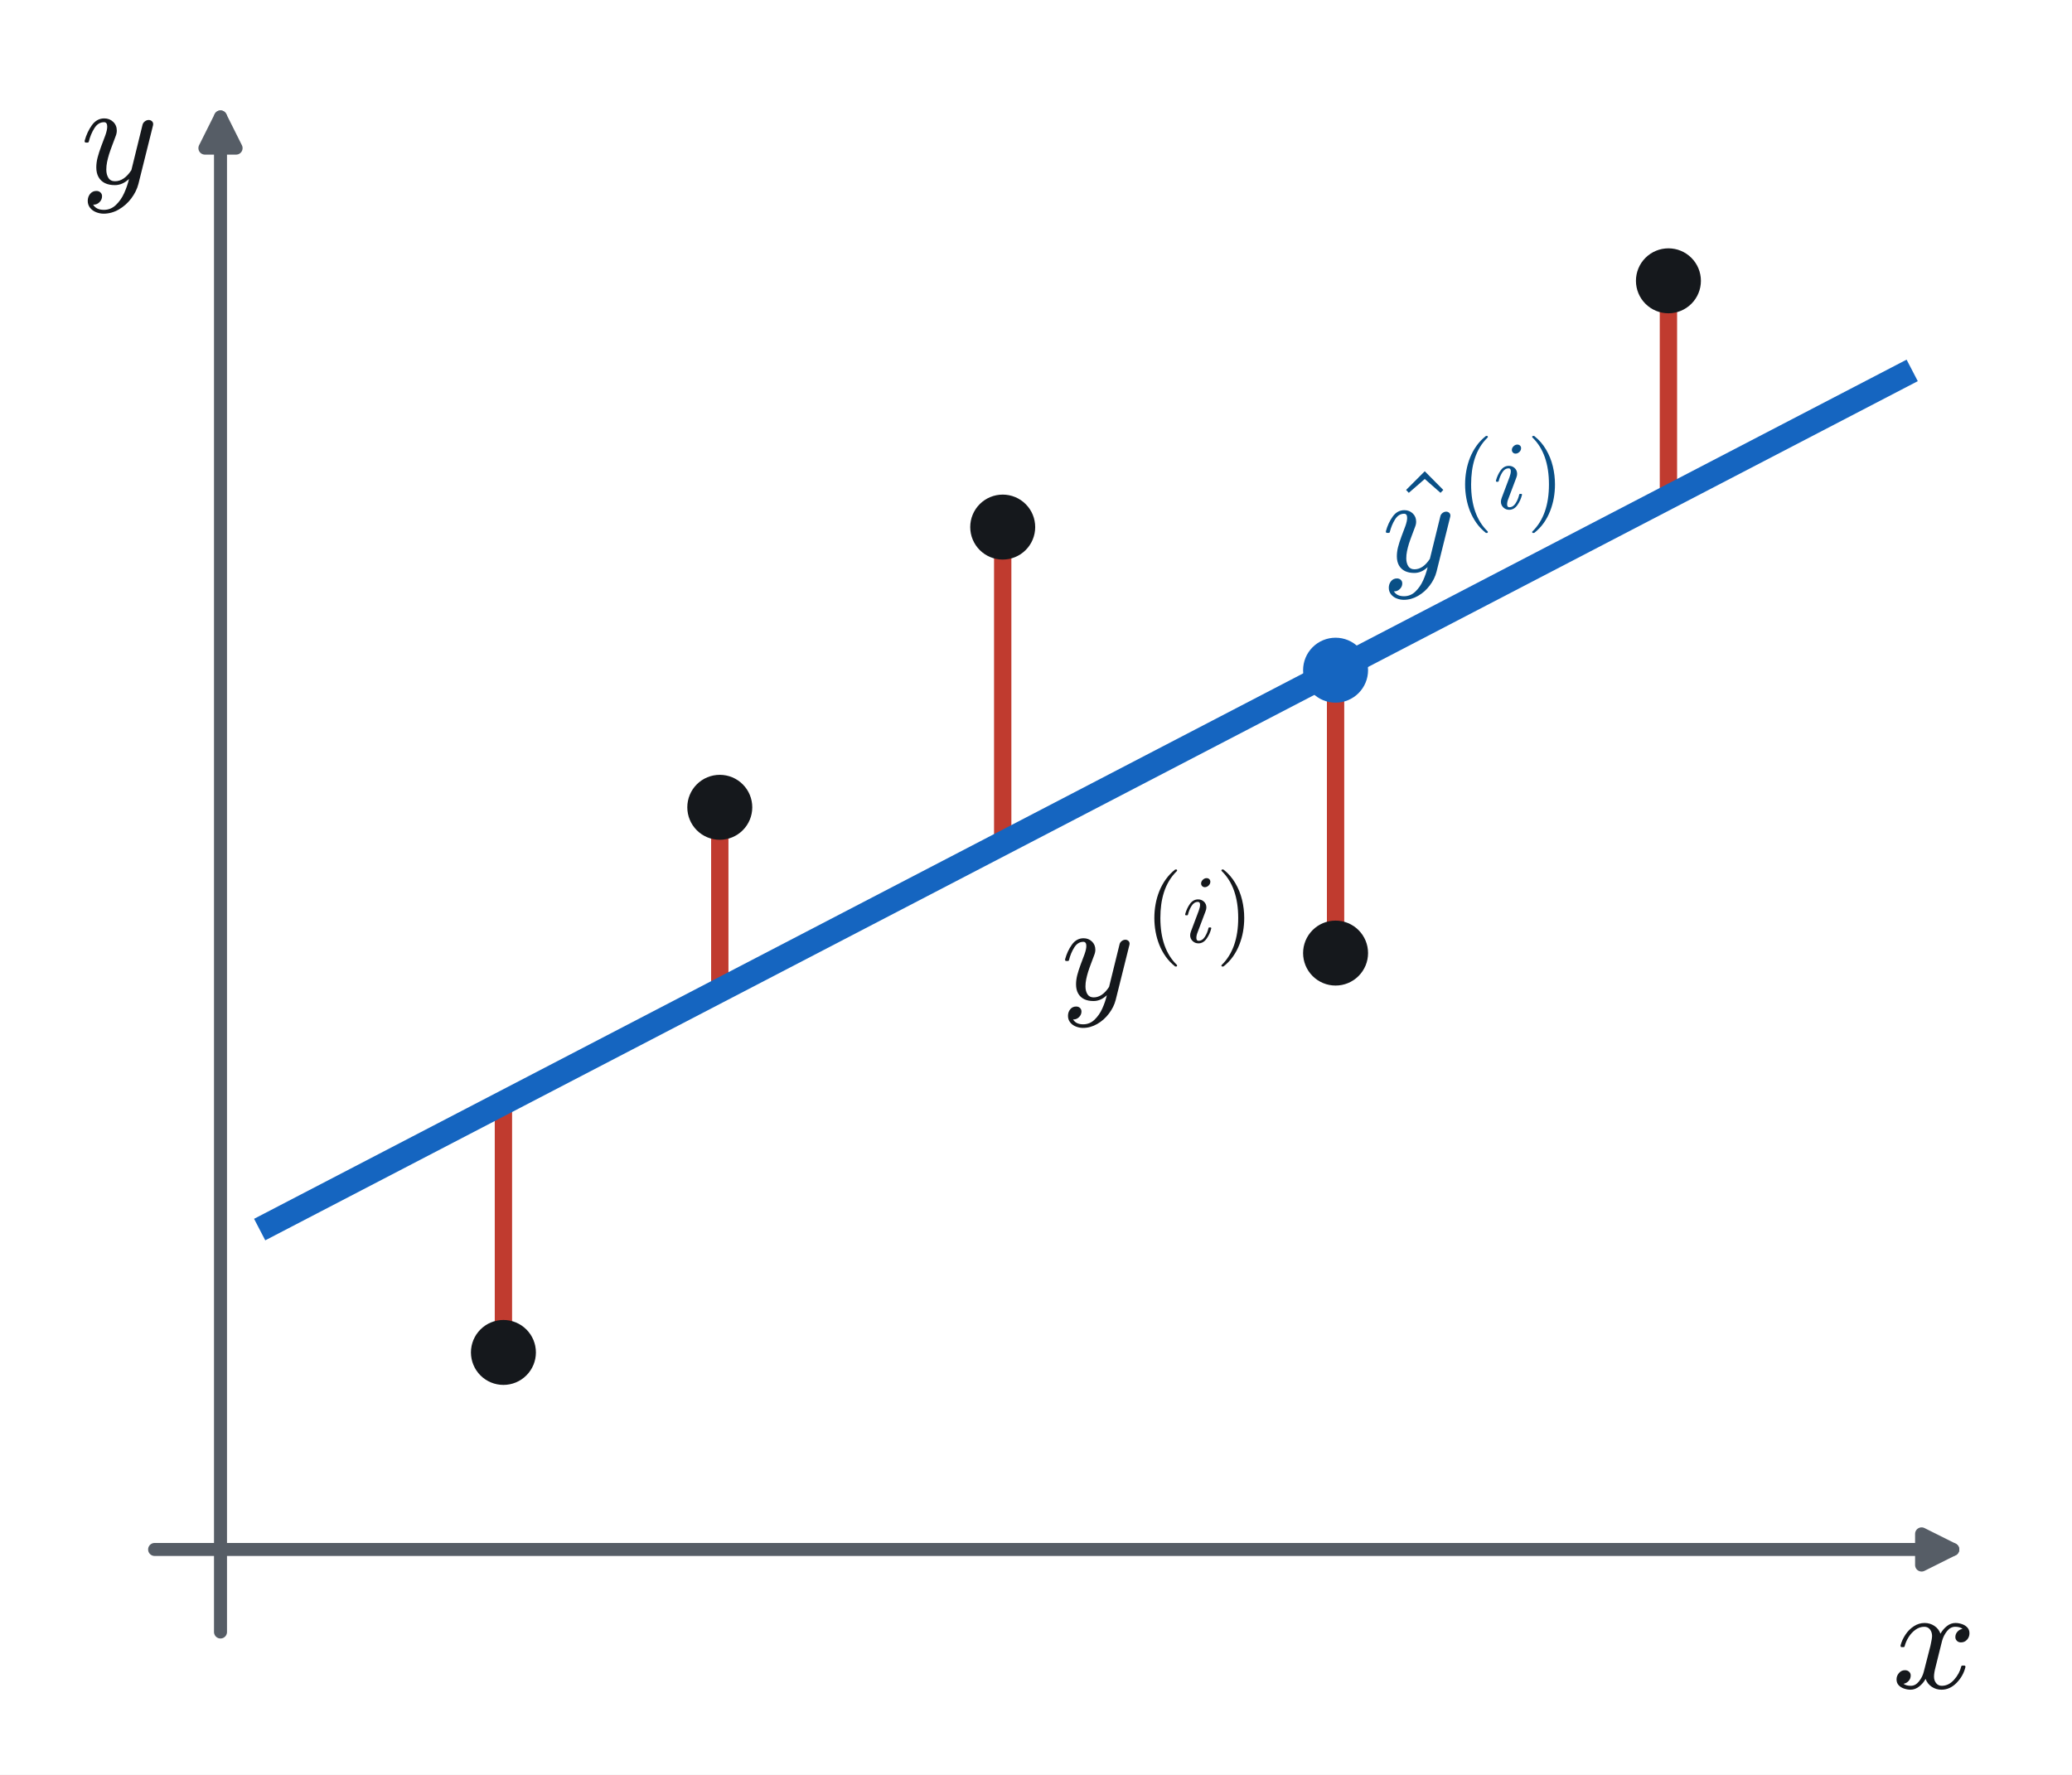
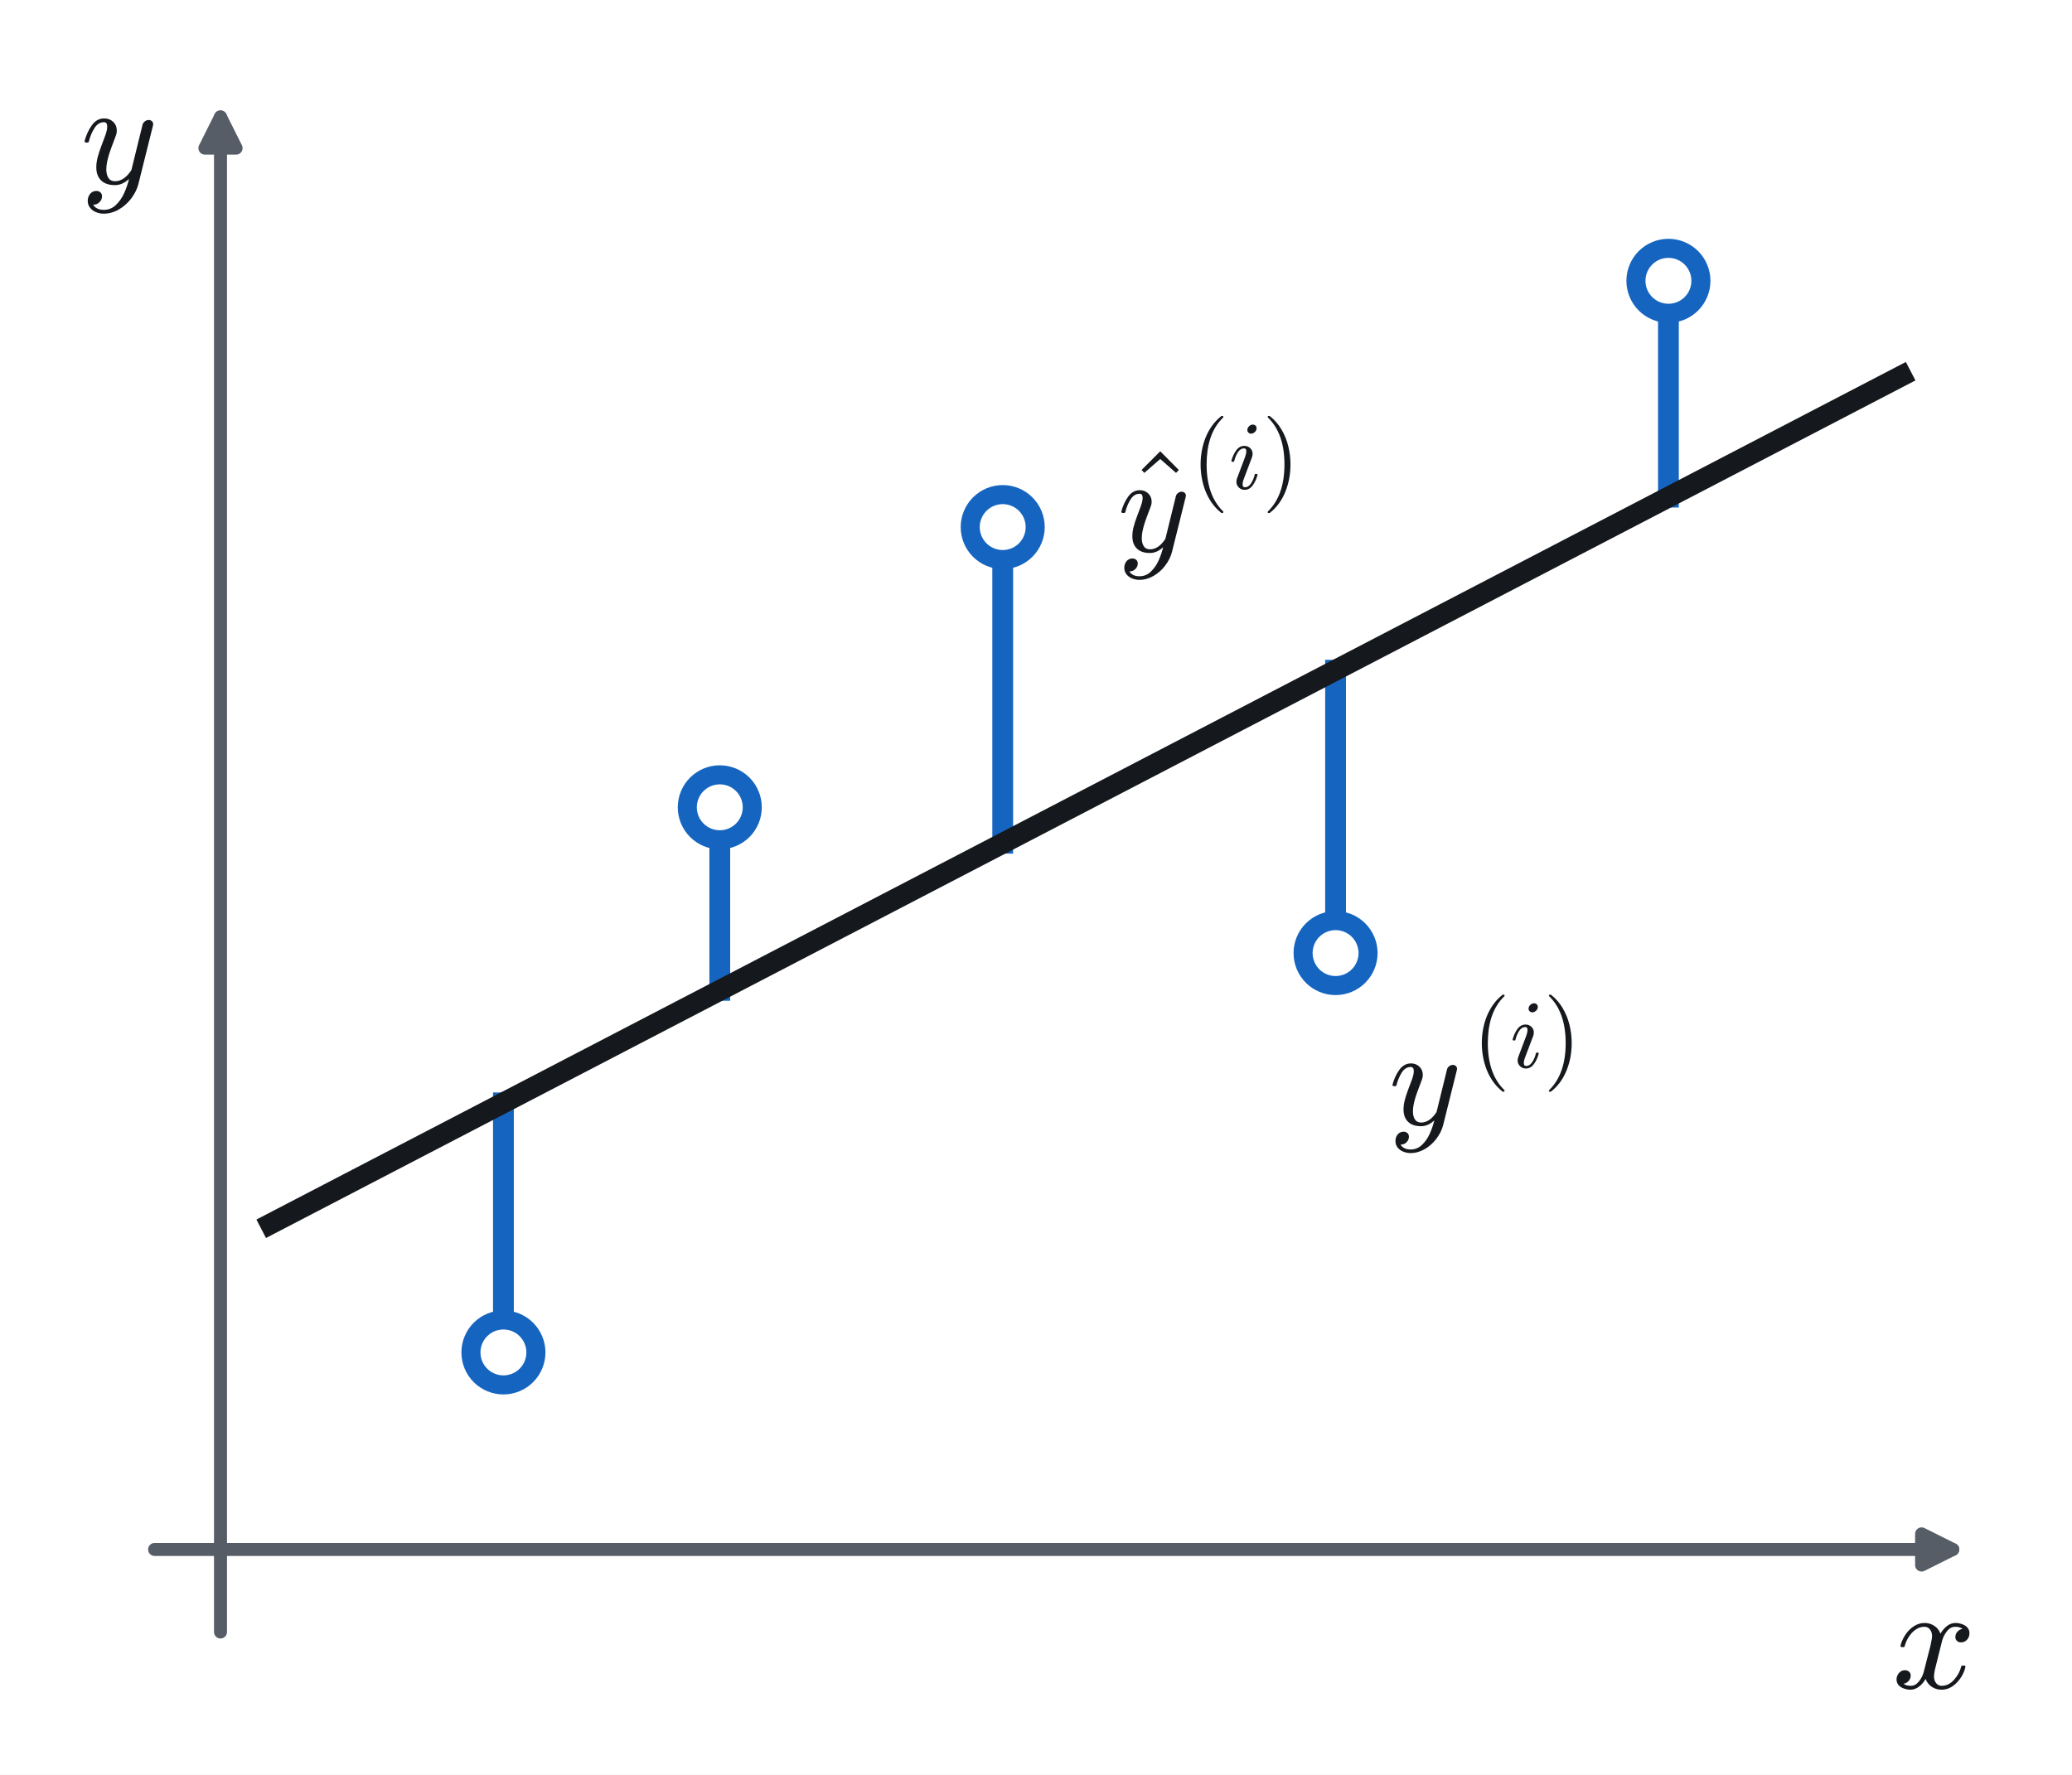
<svg xmlns="http://www.w3.org/2000/svg" xmlns:xlink="http://www.w3.org/1999/xlink" width="239.183pt" height="204.892pt" viewBox="0 0 239.183 204.892" version="1.1">
  <defs>
    <style type="text/css">*{stroke-linejoin: round; stroke-linecap: butt}</style>
  </defs>
  <g id="figure_1">
    <g id="patch_1">
      <path d="M -0 204.892  L 239.183 204.892  L 239.183 0  L -0 0  z " style="fill: #ffffff" />
    </g>
    <g id="axes_1">
      <g id="line2d_1">
-         <path d="M 58.113 127.327  L 58.113 156.145  " clip-path="url(#pde4ed0e674)" style="fill: none; stroke: #c03b2f; stroke-width: 2; stroke-linecap: square" />
+         <path d="M 58.113 127.327  L 58.113 156.145  " clip-path="url(#pde4ed0e674)" style="fill: none; stroke: #1565c0; stroke-width: 2.4; stroke-linecap: square" />
      </g>
      <g id="line2d_2">
-         <path d="M 83.089 114.34  L 83.089 93.207  " clip-path="url(#pde4ed0e674)" style="fill: none; stroke: #c03b2f; stroke-width: 2; stroke-linecap: square" />
+         <path d="M 83.089 114.34  L 83.089 93.207  " clip-path="url(#pde4ed0e674)" style="fill: none; stroke: #1565c0; stroke-width: 2.4; stroke-linecap: square" />
      </g>
      <g id="line2d_3">
-         <path d="M 115.749 97.357  L 115.749 60.854  " clip-path="url(#pde4ed0e674)" style="fill: none; stroke: #c03b2f; stroke-width: 2; stroke-linecap: square" />
+         <path d="M 115.749 97.357  L 115.749 60.854  " clip-path="url(#pde4ed0e674)" style="fill: none; stroke: #1565c0; stroke-width: 2.4; stroke-linecap: square" />
      </g>
      <g id="line2d_4">
-         <path d="M 154.173 77.376  L 154.173 110.037  " clip-path="url(#pde4ed0e674)" style="fill: none; stroke: #c03b2f; stroke-width: 2; stroke-linecap: square" />
+         <path d="M 154.173 77.376  L 154.173 110.037  " clip-path="url(#pde4ed0e674)" style="fill: none; stroke: #1565c0; stroke-width: 2.4; stroke-linecap: square" />
      </g>
      <g id="line2d_5">
-         <path d="M 192.596 57.396  L 192.596 32.421  " clip-path="url(#pde4ed0e674)" style="fill: none; stroke: #c03b2f; stroke-width: 2; stroke-linecap: square" />
+         <path d="M 192.596 57.396  L 192.596 32.421  " clip-path="url(#pde4ed0e674)" style="fill: none; stroke: #1565c0; stroke-width: 2.4; stroke-linecap: square" />
      </g>
      <g id="patch_2">
        <path d="M 17.848 178.892  Q 122.473 178.892 225.42 178.892  " style="fill: none; stroke: #565d66; stroke-width: 1.5; stroke-linecap: round" />
        <path d="M 221.82 177.092  L 225.42 178.892  L 221.82 180.692  z " style="fill: #565d66; stroke: #565d66; stroke-width: 1.5; stroke-linecap: round" />
      </g>
      <g id="patch_3">
        <path d="M 25.453 188.421  Q 25.453 100.123 25.453 13.502  " style="fill: none; stroke: #565d66; stroke-width: 1.5; stroke-linecap: round" />
        <path d="M 23.653 17.102  L 25.453 13.502  L 27.253 17.102  z " style="fill: #565d66; stroke: #565d66; stroke-width: 1.5; stroke-linecap: round" />
      </g>
      <g id="line2d_6">
-         <path d="M 31.217 141.314  L 219.493 43.41  " clip-path="url(#pde4ed0e674)" style="fill: none; stroke: #1565c0; stroke-width: 2.8; stroke-linecap: square" />
+         <path d="M 31.217 141.314  L 219.493 43.41  " clip-path="url(#pde4ed0e674)" style="fill: none; stroke: #15181c; stroke-width: 2.4; stroke-linecap: square" />
      </g>
      <g id="text_1">
-         <g style="fill: #094f86" transform="translate(159.552 66.01261) scale(0.16 -0.16)">
+         <g style="fill: #15181c" transform="translate(129.0188 63.70718) scale(0.16 -0.16)">
          <defs>
            <path id="Cmr10-7c" d="M 863 3444  L 738 3578  L 1600 4441  L 2456 3578  L 2328 3444  L 1600 4084  L 863 3444  z " transform="scale(0.015625)" />
            <path id="Cmmi10-72" d="M 538 -916  Q 672 -1147 1006 -1147  Q 1309 -1147 1531 -934  Q 1753 -722 1889 -420  Q 2025 -119 2100 197  Q 1816 -72 1484 -72  Q 1231 -72 1053 15  Q 875 103 776 276  Q 678 450 678 697  Q 678 906 734 1126  Q 791 1347 892 1617  Q 994 1888 1069 2088  Q 1153 2322 1153 2472  Q 1153 2663 1013 2663  Q 759 2663 595 2402  Q 431 2141 353 1819  Q 341 1778 300 1778  L 225 1778  Q 172 1778 172 1838  L 172 1856  Q 275 2238 487 2533  Q 700 2828 1025 2828  Q 1253 2828 1411 2678  Q 1569 2528 1569 2297  Q 1569 2178 1516 2047  Q 1488 1969 1388 1706  Q 1288 1444 1234 1272  Q 1181 1100 1147 934  Q 1113 769 1113 603  Q 1113 391 1203 244  Q 1294 97 1491 97  Q 1888 97 2203 581  L 2688 2553  Q 2709 2638 2787 2698  Q 2866 2759 2956 2759  Q 3034 2759 3092 2709  Q 3150 2659 3150 2578  Q 3150 2541 3144 2528  L 2509 -19  Q 2425 -347 2200 -647  Q 1975 -947 1658 -1130  Q 1341 -1313 997 -1313  Q 831 -1313 668 -1248  Q 506 -1184 406 -1056  Q 306 -928 306 -756  Q 306 -581 409 -453  Q 513 -325 684 -325  Q 788 -325 858 -389  Q 928 -453 928 -556  Q 928 -703 818 -812  Q 709 -922 563 -922  Q 556 -919 550 -917  Q 544 -916 538 -916  z " transform="scale(0.015625)" />
            <path id="Cmr10-77" d="M 1984 -1588  Q 1628 -1306 1370 -942  Q 1113 -578 948 -165  Q 784 247 703 697  Q 622 1147 622 1600  Q 622 2059 703 2509  Q 784 2959 951 3375  Q 1119 3791 1378 4153  Q 1638 4516 1984 4788  Q 1984 4800 2016 4800  L 2075 4800  Q 2094 4800 2109 4783  Q 2125 4766 2125 4744  Q 2125 4716 2113 4703  Q 1800 4397 1592 4047  Q 1384 3697 1257 3301  Q 1131 2906 1075 2482  Q 1019 2059 1019 1600  Q 1019 -434 2106 -1491  Q 2125 -1509 2125 -1544  Q 2125 -1559 2108 -1579  Q 2091 -1600 2075 -1600  L 2016 -1600  Q 1984 -1600 1984 -1588  z " transform="scale(0.015625)" />
            <path id="Cmmi10-37" d="M 500 459  Q 500 578 550 709  L 1069 2088  Q 1153 2322 1153 2472  Q 1153 2663 1013 2663  Q 759 2663 595 2402  Q 431 2141 353 1819  Q 341 1778 300 1778  L 225 1778  Q 172 1778 172 1838  L 172 1856  Q 275 2238 487 2533  Q 700 2828 1025 2828  Q 1253 2828 1411 2678  Q 1569 2528 1569 2297  Q 1569 2178 1516 2047  L 997 672  Q 909 459 909 288  Q 909 97 1056 97  Q 1306 97 1473 364  Q 1641 631 1709 941  Q 1722 978 1759 978  L 1838 978  Q 1863 978 1878 961  Q 1894 944 1894 922  Q 1894 916 1888 903  Q 1800 541 1583 234  Q 1366 -72 1044 -72  Q 819 -72 659 83  Q 500 238 500 459  z M 1222 3878  Q 1222 4013 1334 4122  Q 1447 4231 1581 4231  Q 1691 4231 1761 4164  Q 1831 4097 1831 3994  Q 1831 3850 1717 3742  Q 1603 3634 1466 3634  Q 1363 3634 1292 3704  Q 1222 3775 1222 3878  z " transform="scale(0.015625)" />
            <path id="Cmr10-44" d="M 416 -1600  Q 359 -1600 359 -1544  Q 359 -1516 372 -1503  Q 1466 -434 1466 1600  Q 1466 3634 384 4691  Q 359 4706 359 4744  Q 359 4766 376 4783  Q 394 4800 416 4800  L 475 4800  Q 494 4800 506 4788  Q 966 4425 1272 3906  Q 1578 3388 1720 2800  Q 1863 2213 1863 1600  Q 1863 1147 1786 708  Q 1709 269 1542 -157  Q 1375 -584 1119 -945  Q 863 -1306 506 -1588  Q 494 -1600 475 -1600  L 416 -1600  z " transform="scale(0.015625)" />
          </defs>
          <use xlink:href="#Cmr10-7c" transform="translate(5.724609 3.136963)" />
          <use xlink:href="#Cmmi10-72" transform="translate(0 0.261963)" />
          <use xlink:href="#Cmr10-77" transform="translate(53.02773 45.5) scale(0.7)" />
          <use xlink:href="#Cmmi10-37" transform="translate(80.20058 45.5) scale(0.7)" />
          <use xlink:href="#Cmr10-44" transform="translate(104.2973 45.5) scale(0.7)" />
        </g>
      </g>
      <g id="text_2">
-         <g style="fill: #15181c" transform="translate(122.5194 115.4286) scale(0.16 -0.16)">
+         <g style="fill: #15181c" transform="translate(160.3205 129.879) scale(0.16 -0.16)">
          <use xlink:href="#Cmmi10-72" transform="translate(0 0.210766)" />
          <use xlink:href="#Cmr10-77" transform="translate(60.28362 41.5) scale(0.7)" />
          <use xlink:href="#Cmmi10-37" transform="translate(87.45647 41.5) scale(0.7)" />
          <use xlink:href="#Cmr10-44" transform="translate(111.5532 41.5) scale(0.7)" />
        </g>
      </g>
      <g id="text_3">
        <g style="fill: #15181c" transform="translate(218.4054 195.03) scale(0.17 -0.17)">
          <defs>
            <path id="Cmmi10-3f" d="M 500 184  Q 613 97 819 97  Q 1019 97 1172 289  Q 1325 481 1381 709  L 1672 1844  Q 1741 2153 1741 2266  Q 1741 2425 1652 2544  Q 1563 2663 1403 2663  Q 1200 2663 1022 2536  Q 844 2409 722 2214  Q 600 2019 550 1819  Q 538 1778 500 1778  L 422 1778  Q 372 1778 372 1838  L 372 1856  Q 434 2094 584 2320  Q 734 2547 951 2687  Q 1169 2828 1416 2828  Q 1650 2828 1839 2703  Q 2028 2578 2106 2363  Q 2216 2559 2386 2693  Q 2556 2828 2759 2828  Q 2897 2828 3040 2779  Q 3184 2731 3275 2631  Q 3366 2531 3366 2381  Q 3366 2219 3261 2101  Q 3156 1984 2994 1984  Q 2891 1984 2822 2050  Q 2753 2116 2753 2216  Q 2753 2350 2845 2451  Q 2938 2553 3066 2572  Q 2950 2663 2747 2663  Q 2541 2663 2389 2472  Q 2238 2281 2175 2047  L 1894 916  Q 1825 659 1825 494  Q 1825 331 1917 214  Q 2009 97 2163 97  Q 2463 97 2698 361  Q 2934 625 3009 941  Q 3022 978 3059 978  L 3138 978  Q 3163 978 3178 961  Q 3194 944 3194 922  Q 3194 916 3188 903  Q 3097 522 2806 225  Q 2516 -72 2150 -72  Q 1916 -72 1727 54  Q 1538 181 1459 397  Q 1359 209 1182 68  Q 1006 -72 806 -72  Q 669 -72 523 -23  Q 378 25 287 125  Q 197 225 197 378  Q 197 528 301 651  Q 406 775 563 775  Q 669 775 741 711  Q 813 647 813 544  Q 813 409 723 309  Q 634 209 500 184  z " transform="scale(0.015625)" />
          </defs>
          <use xlink:href="#Cmmi10-3f" transform="translate(0 0.8125)" />
        </g>
      </g>
      <g id="text_4">
        <g style="fill: #15181c" transform="translate(9.315089 21.32) scale(0.17 -0.17)">
          <use xlink:href="#Cmmi10-72" transform="translate(0 0.8125)" />
        </g>
      </g>
      <g id="line2d_7">
        <defs>
-           <path id="mc62b217ce7" d="M 0 3.25  C 0.862 3.25 1.689 2.908 2.298 2.298  C 2.908 1.689 3.25 0.862 3.25 0  C 3.25 -0.862 2.908 -1.689 2.298 -2.298  C 1.689 -2.908 0.862 -3.25 0 -3.25  C -0.862 -3.25 -1.689 -2.908 -2.298 -2.298  C -2.908 -1.689 -3.25 -0.862 -3.25 0  C -3.25 0.862 -2.908 1.689 -2.298 2.298  C -1.689 2.908 -0.862 3.25 0 3.25  z " style="stroke: #15181c" />
+           <path id="mee6131e8d6" d="M 0 3.75  C 0.995 3.75 1.948 3.355 2.652 2.652  C 3.355 1.948 3.75 0.995 3.75 0  C 3.75 -0.995 3.355 -1.948 2.652 -2.652  C 1.948 -3.355 0.995 -3.75 0 -3.75  C -0.995 -3.75 -1.948 -3.355 -2.652 -2.652  C -3.355 -1.948 -3.75 -0.995 -3.75 0  C -3.75 0.995 -3.355 1.948 -2.652 2.652  C -1.948 3.355 -0.995 3.75 0 3.75  z " style="stroke: #1565c0; stroke-width: 2.2" />
        </defs>
        <g clip-path="url(#pde4ed0e674)">
-           <use xlink:href="#mc62b217ce7" x="58.113" y="156.145" style="fill: #15181c; stroke: #15181c" />
-           <use xlink:href="#mc62b217ce7" x="83.089" y="93.207" style="fill: #15181c; stroke: #15181c" />
-           <use xlink:href="#mc62b217ce7" x="115.749" y="60.854" style="fill: #15181c; stroke: #15181c" />
-           <use xlink:href="#mc62b217ce7" x="154.173" y="110.037" style="fill: #15181c; stroke: #15181c" />
-           <use xlink:href="#mc62b217ce7" x="192.596" y="32.421" style="fill: #15181c; stroke: #15181c" />
-         </g>
-       </g>
-       <g id="line2d_8">
-         <defs>
-           <path id="mddca021730" d="M 0 3.25  C 0.862 3.25 1.689 2.908 2.298 2.298  C 2.908 1.689 3.25 0.862 3.25 0  C 3.25 -0.862 2.908 -1.689 2.298 -2.298  C 1.689 -2.908 0.862 -3.25 0 -3.25  C -0.862 -3.25 -1.689 -2.908 -2.298 -2.298  C -2.908 -1.689 -3.25 -0.862 -3.25 0  C -3.25 0.862 -2.908 1.689 -2.298 2.298  C -1.689 2.908 -0.862 3.25 0 3.25  z " style="stroke: #1565c0" />
-         </defs>
-         <g clip-path="url(#pde4ed0e674)">
-           <use xlink:href="#mddca021730" x="154.173" y="77.376" style="fill: #1565c0; stroke: #1565c0" />
+           <use xlink:href="#mee6131e8d6" x="58.113" y="156.145" style="fill: #ffffff; stroke: #1565c0; stroke-width: 2.2" />
+           <use xlink:href="#mee6131e8d6" x="83.089" y="93.207" style="fill: #ffffff; stroke: #1565c0; stroke-width: 2.2" />
+           <use xlink:href="#mee6131e8d6" x="115.749" y="60.854" style="fill: #ffffff; stroke: #1565c0; stroke-width: 2.2" />
+           <use xlink:href="#mee6131e8d6" x="154.173" y="110.037" style="fill: #ffffff; stroke: #1565c0; stroke-width: 2.2" />
+           <use xlink:href="#mee6131e8d6" x="192.596" y="32.421" style="fill: #ffffff; stroke: #1565c0; stroke-width: 2.2" />
        </g>
      </g>
    </g>
  </g>
  <defs>
    <clipPath id="pde4ed0e674">
      <rect x="4.32" y="5.985" width="230.543" height="194.04" />
    </clipPath>
  </defs>
</svg>
